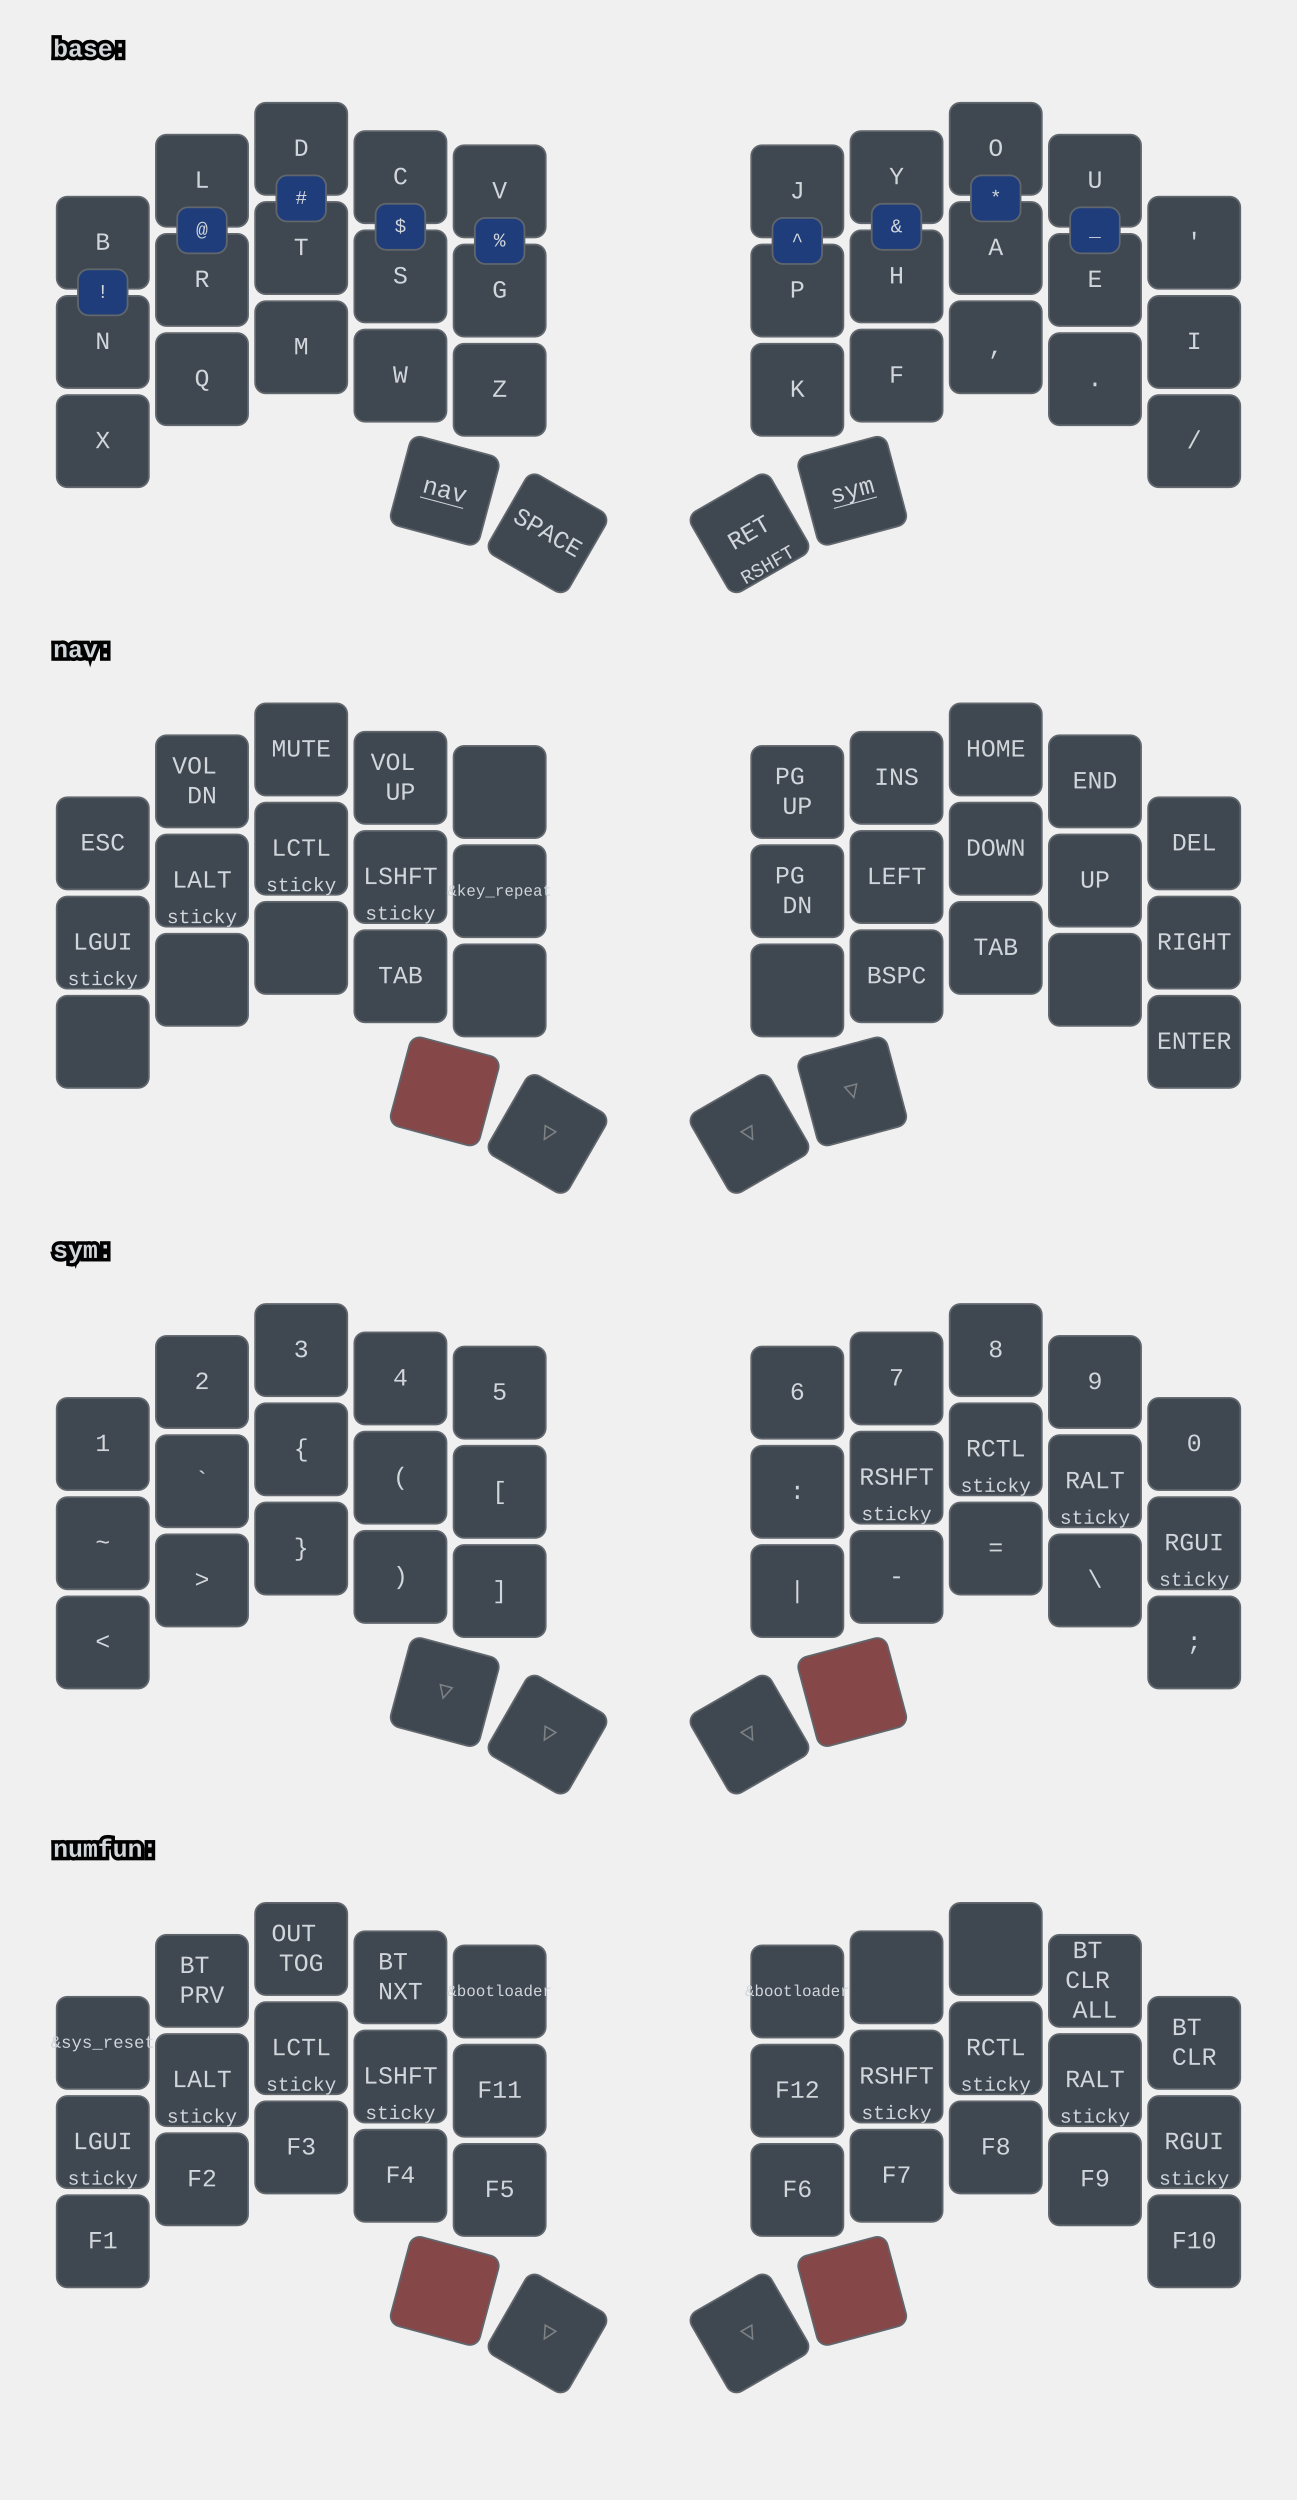
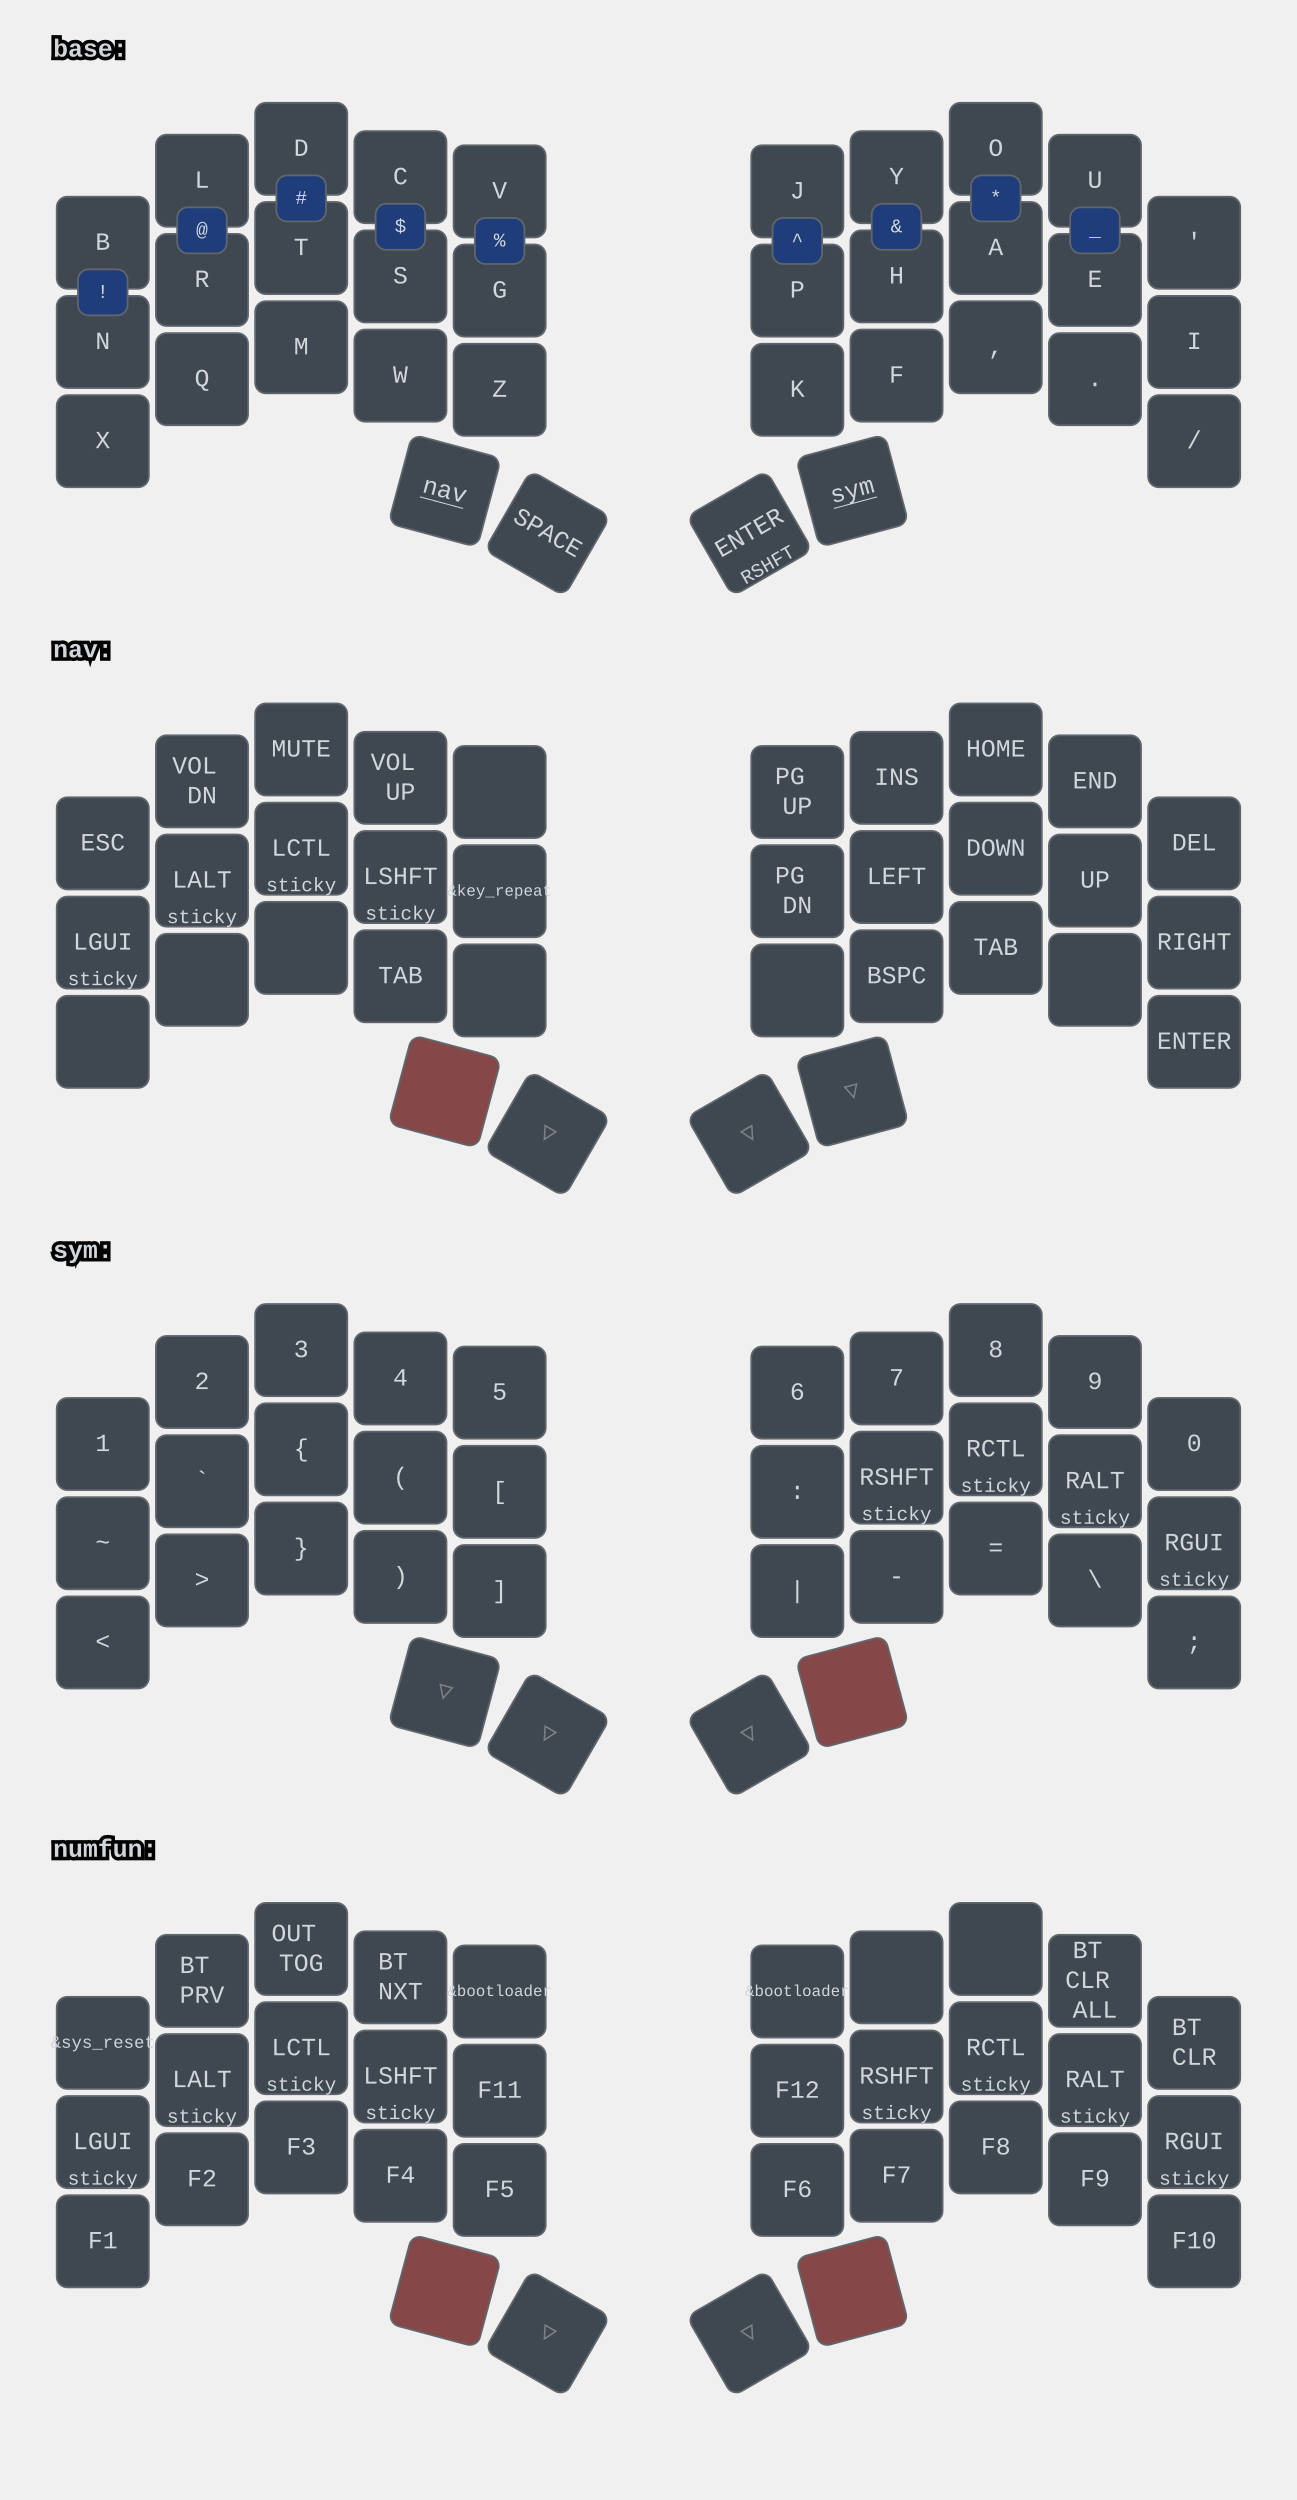
<svg xmlns="http://www.w3.org/2000/svg" width="732" height="1411" viewBox="0 0 732 1411" class="keymap">
  <style>/* inherit to force styles through use tags */
svg path {
    fill: inherit;
}

/* font and background color specifications */
svg.keymap {
    font-family: SFMono-Regular,Consolas,Liberation Mono,Menlo,monospace;
    font-size: 14px;
    font-kerning: normal;
    text-rendering: optimizeLegibility;
    fill: #24292e;
}

/* default key styling */
rect.key {
    fill: #f6f8fa;
}

rect.key, rect.combo {
    stroke: #c9cccf;
    stroke-width: 1;
}

/* default key side styling, only used is draw_key_sides is set */
rect.side {
    filter: brightness(90%);
}

/* color accent for combo boxes */
rect.combo, rect.combo-separate {
    fill: #cdf;
}

/* color accent for held keys */
rect.held, rect.combo.held {
    fill: #fdd;
}

/* color accent for ghost (optional) keys */
rect.ghost, rect.combo.ghost {
    stroke-dasharray: 4, 4;
    stroke-width: 2;
}

text {
    text-anchor: middle;
    dominant-baseline: middle;
}

/* styling for layer labels */
text.label {
    font-weight: bold;
    text-anchor: start;
    stroke: white;
    stroke-width: 4;
    paint-order: stroke;
}

/* styling for optional footer */
text.footer {
    text-anchor: end;
    dominant-baseline: auto;
    stroke: white;
    stroke-width: 4;
    paint-order: stroke;
}

/* styling for combo tap, and key non-tap label text */
text.combo, text.hold, text.shifted, text.left, text.right, text.tl, text.tr, text.bl, text.br {
    font-size: 11px;
}

text.hold, text.bl, text.br {
    text-anchor: middle;
    dominant-baseline: auto;
}

text.shifted, text.tl, text.tr {
    text-anchor: middle;
    dominant-baseline: hanging;
}

text.left, text.tl, text.bl {
    text-anchor: start;
}

text.right, text.tr, text.br {
    text-anchor: end;
}

text.layer-activator {
    text-decoration: underline;
}

/* styling for hold/shifted label text in combo box */
text.combo.hold, text.combo.shifted, text.combo.left, text.combo.right {
    font-size: 8px;
}

/* lighter symbol for transparent keys */
text.trans {
    fill: #7b7e81;
}

/* styling for combo dendrons */
path.combo {
    stroke-width: 1;
    stroke: gray;
    fill: none;
}

/* Start Tabler Icons Cleanup */
/* cannot use height/width with glyphs */
.icon-tabler &gt; path {
    fill: inherit;
    stroke: inherit;
    stroke-width: 2;
}
/* hide tabler's default box */
.icon-tabler &gt; path[stroke="none"][fill="none"] {
    visibility: hidden;
}
/* End Tabler Icons Cleanup */

svg.keymap { fill: #d1d6db; }
rect.key { fill: #3f4750; }
rect.key, rect.combo { stroke: #60666c; }
rect.combo, rect.combo-separate { fill: #1f3d7a; }
rect.held, rect.combo.held { fill: #854747; }
text.label, text.footer { stroke: black; }
text.trans { fill: #7e8184; }
path.combo { stroke: #7f7f7f; }
</style>
  <g transform="translate(30, 0)" class="layer-base">
    <text x="0" y="28" class="label" id="base">base:</text>
    <g transform="translate(0, 56)">
      <g transform="translate(28, 81)" class="key keypos-0">
        <rect rx="6" ry="6" x="-26" y="-26" width="52" height="52" class="key" />
        <text x="0" y="0" class="key tap">B</text>
      </g>
      <g transform="translate(84, 46)" class="key keypos-1">
        <rect rx="6" ry="6" x="-26" y="-26" width="52" height="52" class="key" />
        <text x="0" y="0" class="key tap">L</text>
      </g>
      <g transform="translate(140, 28)" class="key keypos-2">
        <rect rx="6" ry="6" x="-26" y="-26" width="52" height="52" class="key" />
        <text x="0" y="0" class="key tap">D</text>
      </g>
      <g transform="translate(196, 44)" class="key keypos-3">
        <rect rx="6" ry="6" x="-26" y="-26" width="52" height="52" class="key" />
        <text x="0" y="0" class="key tap">C</text>
      </g>
      <g transform="translate(252, 52)" class="key keypos-4">
        <rect rx="6" ry="6" x="-26" y="-26" width="52" height="52" class="key" />
        <text x="0" y="0" class="key tap">V</text>
      </g>
      <g transform="translate(420, 52)" class="key keypos-5">
        <rect rx="6" ry="6" x="-26" y="-26" width="52" height="52" class="key" />
        <text x="0" y="0" class="key tap">J</text>
      </g>
      <g transform="translate(476, 44)" class="key keypos-6">
        <rect rx="6" ry="6" x="-26" y="-26" width="52" height="52" class="key" />
        <text x="0" y="0" class="key tap">Y</text>
      </g>
      <g transform="translate(532, 28)" class="key keypos-7">
        <rect rx="6" ry="6" x="-26" y="-26" width="52" height="52" class="key" />
        <text x="0" y="0" class="key tap">O</text>
      </g>
      <g transform="translate(588, 46)" class="key keypos-8">
        <rect rx="6" ry="6" x="-26" y="-26" width="52" height="52" class="key" />
        <text x="0" y="0" class="key tap">U</text>
      </g>
      <g transform="translate(644, 81)" class="key keypos-9">
        <rect rx="6" ry="6" x="-26" y="-26" width="52" height="52" class="key" />
        <text x="0" y="0" class="key tap">'</text>
      </g>
      <g transform="translate(28, 137)" class="key keypos-10">
        <rect rx="6" ry="6" x="-26" y="-26" width="52" height="52" class="key" />
        <text x="0" y="0" class="key tap">N</text>
      </g>
      <g transform="translate(84, 102)" class="key keypos-11">
        <rect rx="6" ry="6" x="-26" y="-26" width="52" height="52" class="key" />
        <text x="0" y="0" class="key tap">R</text>
      </g>
      <g transform="translate(140, 84)" class="key keypos-12">
        <rect rx="6" ry="6" x="-26" y="-26" width="52" height="52" class="key" />
        <text x="0" y="0" class="key tap">T</text>
      </g>
      <g transform="translate(196, 100)" class="key keypos-13">
        <rect rx="6" ry="6" x="-26" y="-26" width="52" height="52" class="key" />
        <text x="0" y="0" class="key tap">S</text>
      </g>
      <g transform="translate(252, 108)" class="key keypos-14">
        <rect rx="6" ry="6" x="-26" y="-26" width="52" height="52" class="key" />
        <text x="0" y="0" class="key tap">G</text>
      </g>
      <g transform="translate(420, 108)" class="key keypos-15">
        <rect rx="6" ry="6" x="-26" y="-26" width="52" height="52" class="key" />
        <text x="0" y="0" class="key tap">P</text>
      </g>
      <g transform="translate(476, 100)" class="key keypos-16">
        <rect rx="6" ry="6" x="-26" y="-26" width="52" height="52" class="key" />
        <text x="0" y="0" class="key tap">H</text>
      </g>
      <g transform="translate(532, 84)" class="key keypos-17">
        <rect rx="6" ry="6" x="-26" y="-26" width="52" height="52" class="key" />
        <text x="0" y="0" class="key tap">A</text>
      </g>
      <g transform="translate(588, 102)" class="key keypos-18">
        <rect rx="6" ry="6" x="-26" y="-26" width="52" height="52" class="key" />
        <text x="0" y="0" class="key tap">E</text>
      </g>
      <g transform="translate(644, 137)" class="key keypos-19">
        <rect rx="6" ry="6" x="-26" y="-26" width="52" height="52" class="key" />
        <text x="0" y="0" class="key tap">I</text>
      </g>
      <g transform="translate(28, 193)" class="key keypos-20">
        <rect rx="6" ry="6" x="-26" y="-26" width="52" height="52" class="key" />
        <text x="0" y="0" class="key tap">X</text>
      </g>
      <g transform="translate(84, 158)" class="key keypos-21">
        <rect rx="6" ry="6" x="-26" y="-26" width="52" height="52" class="key" />
        <text x="0" y="0" class="key tap">Q</text>
      </g>
      <g transform="translate(140, 140)" class="key keypos-22">
        <rect rx="6" ry="6" x="-26" y="-26" width="52" height="52" class="key" />
        <text x="0" y="0" class="key tap">M</text>
      </g>
      <g transform="translate(196, 156)" class="key keypos-23">
        <rect rx="6" ry="6" x="-26" y="-26" width="52" height="52" class="key" />
        <text x="0" y="0" class="key tap">W</text>
      </g>
      <g transform="translate(252, 164)" class="key keypos-24">
        <rect rx="6" ry="6" x="-26" y="-26" width="52" height="52" class="key" />
        <text x="0" y="0" class="key tap">Z</text>
      </g>
      <g transform="translate(420, 164)" class="key keypos-25">
        <rect rx="6" ry="6" x="-26" y="-26" width="52" height="52" class="key" />
        <text x="0" y="0" class="key tap">K</text>
      </g>
      <g transform="translate(476, 156)" class="key keypos-26">
        <rect rx="6" ry="6" x="-26" y="-26" width="52" height="52" class="key" />
        <text x="0" y="0" class="key tap">F</text>
      </g>
      <g transform="translate(532, 140)" class="key keypos-27">
        <rect rx="6" ry="6" x="-26" y="-26" width="52" height="52" class="key" />
        <text x="0" y="0" class="key tap">,</text>
      </g>
      <g transform="translate(588, 158)" class="key keypos-28">
        <rect rx="6" ry="6" x="-26" y="-26" width="52" height="52" class="key" />
        <text x="0" y="0" class="key tap">.</text>
      </g>
      <g transform="translate(644, 193)" class="key keypos-29">
        <rect rx="6" ry="6" x="-26" y="-26" width="52" height="52" class="key" />
        <text x="0" y="0" class="key tap">/</text>
      </g>
      <g transform="translate(221, 221) rotate(15.0)" class="key keypos-30">
        <rect rx="6" ry="6" x="-26" y="-26" width="52" height="52" class="key" />
        <a href="#nav">
          <text x="0" y="0" class="key tap layer-activator">nav</text>
        </a>
      </g>
      <g transform="translate(279, 245) rotate(30.0)" class="key keypos-31">
        <rect rx="6" ry="6" x="-26" y="-26" width="52" height="52" class="key" />
        <text x="0" y="0" class="key tap">SPACE</text>
      </g>
      <g transform="translate(393, 245) rotate(-30.0)" class="key keypos-32">
        <rect rx="6" ry="6" x="-26" y="-26" width="52" height="52" class="key" />
-         <text x="0" y="0" class="key tap">RET</text>
+         <text x="0" y="0" class="key tap">ENTER</text>
        <text x="0" y="24" class="key hold">RSHFT</text>
      </g>
      <g transform="translate(451, 221) rotate(-15.0)" class="key keypos-33">
        <rect rx="6" ry="6" x="-26" y="-26" width="52" height="52" class="key" />
        <a href="#sym">
          <text x="0" y="0" class="key tap layer-activator">sym</text>
        </a>
      </g>
      <g class="combo combopos-0">
        <rect rx="6" ry="6" x="14" y="96" width="28" height="26" class="combo" />
        <text x="28" y="109" class="combo tap">!</text>
      </g>
      <g class="combo combopos-1">
        <rect rx="6" ry="6" x="70" y="61" width="28" height="26" class="combo" />
        <text x="84" y="74" class="combo tap">@</text>
      </g>
      <g class="combo combopos-2">
        <rect rx="6" ry="6" x="126" y="43" width="28" height="26" class="combo" />
        <text x="140" y="56" class="combo tap">#</text>
      </g>
      <g class="combo combopos-3">
        <rect rx="6" ry="6" x="182" y="59" width="28" height="26" class="combo" />
        <text x="196" y="72" class="combo tap">$</text>
      </g>
      <g class="combo combopos-4">
        <rect rx="6" ry="6" x="238" y="67" width="28" height="26" class="combo" />
        <text x="252" y="80" class="combo tap">%</text>
      </g>
      <g class="combo combopos-5">
        <rect rx="6" ry="6" x="406" y="67" width="28" height="26" class="combo" />
        <text x="420" y="80" class="combo tap">^</text>
      </g>
      <g class="combo combopos-6">
        <rect rx="6" ry="6" x="462" y="59" width="28" height="26" class="combo" />
        <text x="476" y="72" class="combo tap">&amp;</text>
      </g>
      <g class="combo combopos-7">
        <rect rx="6" ry="6" x="518" y="43" width="28" height="26" class="combo" />
        <text x="532" y="56" class="combo tap">*</text>
      </g>
      <g class="combo combopos-8">
        <rect rx="6" ry="6" x="574" y="61" width="28" height="26" class="combo" />
        <text x="588" y="74" class="combo tap">_</text>
      </g>
    </g>
  </g>
  <g transform="translate(30, 339)" class="layer-nav">
    <text x="0" y="28" class="label" id="nav">nav:</text>
    <g transform="translate(0, 56)">
      <g transform="translate(28, 81)" class="key keypos-0">
        <rect rx="6" ry="6" x="-26" y="-26" width="52" height="52" class="key" />
        <text x="0" y="0" class="key tap">ESC</text>
      </g>
      <g transform="translate(84, 46)" class="key keypos-1">
        <rect rx="6" ry="6" x="-26" y="-26" width="52" height="52" class="key" />
        <text x="0" y="0" class="key tap">
          <tspan x="0" dy="-0.6em">VOL</tspan>
          <tspan x="0" dy="1.2em">DN</tspan>
        </text>
      </g>
      <g transform="translate(140, 28)" class="key keypos-2">
        <rect rx="6" ry="6" x="-26" y="-26" width="52" height="52" class="key" />
        <text x="0" y="0" class="key tap">MUTE</text>
      </g>
      <g transform="translate(196, 44)" class="key keypos-3">
        <rect rx="6" ry="6" x="-26" y="-26" width="52" height="52" class="key" />
        <text x="0" y="0" class="key tap">
          <tspan x="0" dy="-0.6em">VOL</tspan>
          <tspan x="0" dy="1.2em">UP</tspan>
        </text>
      </g>
      <g transform="translate(252, 52)" class="key keypos-4">
        <rect rx="6" ry="6" x="-26" y="-26" width="52" height="52" class="key" />
      </g>
      <g transform="translate(420, 52)" class="key keypos-5">
        <rect rx="6" ry="6" x="-26" y="-26" width="52" height="52" class="key" />
        <text x="0" y="0" class="key tap">
          <tspan x="0" dy="-0.6em">PG</tspan>
          <tspan x="0" dy="1.2em">UP</tspan>
        </text>
      </g>
      <g transform="translate(476, 44)" class="key keypos-6">
        <rect rx="6" ry="6" x="-26" y="-26" width="52" height="52" class="key" />
        <text x="0" y="0" class="key tap">INS</text>
      </g>
      <g transform="translate(532, 28)" class="key keypos-7">
        <rect rx="6" ry="6" x="-26" y="-26" width="52" height="52" class="key" />
        <text x="0" y="0" class="key tap">HOME</text>
      </g>
      <g transform="translate(588, 46)" class="key keypos-8">
        <rect rx="6" ry="6" x="-26" y="-26" width="52" height="52" class="key" />
        <text x="0" y="0" class="key tap">END</text>
      </g>
      <g transform="translate(644, 81)" class="key keypos-9">
        <rect rx="6" ry="6" x="-26" y="-26" width="52" height="52" class="key" />
        <text x="0" y="0" class="key tap">DEL</text>
      </g>
      <g transform="translate(28, 137)" class="key keypos-10">
        <rect rx="6" ry="6" x="-26" y="-26" width="52" height="52" class="key" />
        <text x="0" y="0" class="key tap">LGUI</text>
        <text x="0" y="24" class="key hold">sticky</text>
      </g>
      <g transform="translate(84, 102)" class="key keypos-11">
        <rect rx="6" ry="6" x="-26" y="-26" width="52" height="52" class="key" />
        <text x="0" y="0" class="key tap">LALT</text>
        <text x="0" y="24" class="key hold">sticky</text>
      </g>
      <g transform="translate(140, 84)" class="key keypos-12">
        <rect rx="6" ry="6" x="-26" y="-26" width="52" height="52" class="key" />
        <text x="0" y="0" class="key tap">LCTL</text>
        <text x="0" y="24" class="key hold">sticky</text>
      </g>
      <g transform="translate(196, 100)" class="key keypos-13">
        <rect rx="6" ry="6" x="-26" y="-26" width="52" height="52" class="key" />
        <text x="0" y="0" class="key tap">LSHFT</text>
        <text x="0" y="24" class="key hold">sticky</text>
      </g>
      <g transform="translate(252, 108)" class="key keypos-14">
        <rect rx="6" ry="6" x="-26" y="-26" width="52" height="52" class="key" />
        <text x="0" y="0" class="key tap">
          <tspan style="font-size: 64%">&amp;key_repeat</tspan>
        </text>
      </g>
      <g transform="translate(420, 108)" class="key keypos-15">
        <rect rx="6" ry="6" x="-26" y="-26" width="52" height="52" class="key" />
        <text x="0" y="0" class="key tap">
          <tspan x="0" dy="-0.6em">PG</tspan>
          <tspan x="0" dy="1.2em">DN</tspan>
        </text>
      </g>
      <g transform="translate(476, 100)" class="key keypos-16">
        <rect rx="6" ry="6" x="-26" y="-26" width="52" height="52" class="key" />
        <text x="0" y="0" class="key tap">LEFT</text>
      </g>
      <g transform="translate(532, 84)" class="key keypos-17">
        <rect rx="6" ry="6" x="-26" y="-26" width="52" height="52" class="key" />
        <text x="0" y="0" class="key tap">DOWN</text>
      </g>
      <g transform="translate(588, 102)" class="key keypos-18">
        <rect rx="6" ry="6" x="-26" y="-26" width="52" height="52" class="key" />
        <text x="0" y="0" class="key tap">UP</text>
      </g>
      <g transform="translate(644, 137)" class="key keypos-19">
        <rect rx="6" ry="6" x="-26" y="-26" width="52" height="52" class="key" />
        <text x="0" y="0" class="key tap">RIGHT</text>
      </g>
      <g transform="translate(28, 193)" class="key keypos-20">
        <rect rx="6" ry="6" x="-26" y="-26" width="52" height="52" class="key" />
      </g>
      <g transform="translate(84, 158)" class="key keypos-21">
        <rect rx="6" ry="6" x="-26" y="-26" width="52" height="52" class="key" />
      </g>
      <g transform="translate(140, 140)" class="key keypos-22">
        <rect rx="6" ry="6" x="-26" y="-26" width="52" height="52" class="key" />
      </g>
      <g transform="translate(196, 156)" class="key keypos-23">
        <rect rx="6" ry="6" x="-26" y="-26" width="52" height="52" class="key" />
        <text x="0" y="0" class="key tap">TAB</text>
      </g>
      <g transform="translate(252, 164)" class="key keypos-24">
        <rect rx="6" ry="6" x="-26" y="-26" width="52" height="52" class="key" />
      </g>
      <g transform="translate(420, 164)" class="key keypos-25">
        <rect rx="6" ry="6" x="-26" y="-26" width="52" height="52" class="key" />
      </g>
      <g transform="translate(476, 156)" class="key keypos-26">
        <rect rx="6" ry="6" x="-26" y="-26" width="52" height="52" class="key" />
        <text x="0" y="0" class="key tap">BSPC</text>
      </g>
      <g transform="translate(532, 140)" class="key keypos-27">
        <rect rx="6" ry="6" x="-26" y="-26" width="52" height="52" class="key" />
        <text x="0" y="0" class="key tap">TAB</text>
      </g>
      <g transform="translate(588, 158)" class="key keypos-28">
        <rect rx="6" ry="6" x="-26" y="-26" width="52" height="52" class="key" />
      </g>
      <g transform="translate(644, 193)" class="key keypos-29">
        <rect rx="6" ry="6" x="-26" y="-26" width="52" height="52" class="key" />
        <text x="0" y="0" class="key tap">ENTER</text>
      </g>
      <g transform="translate(221, 221) rotate(15.0)" class="key held keypos-30">
        <rect rx="6" ry="6" x="-26" y="-26" width="52" height="52" class="key held" />
      </g>
      <g transform="translate(279, 245) rotate(30.0)" class="key trans keypos-31">
        <rect rx="6" ry="6" x="-26" y="-26" width="52" height="52" class="key trans" />
        <text x="0" y="0" class="key trans tap">▽</text>
      </g>
      <g transform="translate(393, 245) rotate(-30.0)" class="key trans keypos-32">
        <rect rx="6" ry="6" x="-26" y="-26" width="52" height="52" class="key trans" />
        <text x="0" y="0" class="key trans tap">▽</text>
      </g>
      <g transform="translate(451, 221) rotate(-15.0)" class="key trans keypos-33">
        <rect rx="6" ry="6" x="-26" y="-26" width="52" height="52" class="key trans" />
        <text x="0" y="0" class="key trans tap">▽</text>
      </g>
    </g>
  </g>
  <g transform="translate(30, 678)" class="layer-sym">
    <text x="0" y="28" class="label" id="sym">sym:</text>
    <g transform="translate(0, 56)">
      <g transform="translate(28, 81)" class="key keypos-0">
        <rect rx="6" ry="6" x="-26" y="-26" width="52" height="52" class="key" />
        <text x="0" y="0" class="key tap">1</text>
      </g>
      <g transform="translate(84, 46)" class="key keypos-1">
        <rect rx="6" ry="6" x="-26" y="-26" width="52" height="52" class="key" />
        <text x="0" y="0" class="key tap">2</text>
      </g>
      <g transform="translate(140, 28)" class="key keypos-2">
        <rect rx="6" ry="6" x="-26" y="-26" width="52" height="52" class="key" />
        <text x="0" y="0" class="key tap">3</text>
      </g>
      <g transform="translate(196, 44)" class="key keypos-3">
        <rect rx="6" ry="6" x="-26" y="-26" width="52" height="52" class="key" />
        <text x="0" y="0" class="key tap">4</text>
      </g>
      <g transform="translate(252, 52)" class="key keypos-4">
        <rect rx="6" ry="6" x="-26" y="-26" width="52" height="52" class="key" />
        <text x="0" y="0" class="key tap">5</text>
      </g>
      <g transform="translate(420, 52)" class="key keypos-5">
        <rect rx="6" ry="6" x="-26" y="-26" width="52" height="52" class="key" />
        <text x="0" y="0" class="key tap">6</text>
      </g>
      <g transform="translate(476, 44)" class="key keypos-6">
        <rect rx="6" ry="6" x="-26" y="-26" width="52" height="52" class="key" />
        <text x="0" y="0" class="key tap">7</text>
      </g>
      <g transform="translate(532, 28)" class="key keypos-7">
        <rect rx="6" ry="6" x="-26" y="-26" width="52" height="52" class="key" />
        <text x="0" y="0" class="key tap">8</text>
      </g>
      <g transform="translate(588, 46)" class="key keypos-8">
        <rect rx="6" ry="6" x="-26" y="-26" width="52" height="52" class="key" />
        <text x="0" y="0" class="key tap">9</text>
      </g>
      <g transform="translate(644, 81)" class="key keypos-9">
        <rect rx="6" ry="6" x="-26" y="-26" width="52" height="52" class="key" />
        <text x="0" y="0" class="key tap">0</text>
      </g>
      <g transform="translate(28, 137)" class="key keypos-10">
        <rect rx="6" ry="6" x="-26" y="-26" width="52" height="52" class="key" />
        <text x="0" y="0" class="key tap">~</text>
      </g>
      <g transform="translate(84, 102)" class="key keypos-11">
        <rect rx="6" ry="6" x="-26" y="-26" width="52" height="52" class="key" />
        <text x="0" y="0" class="key tap">`</text>
      </g>
      <g transform="translate(140, 84)" class="key keypos-12">
        <rect rx="6" ry="6" x="-26" y="-26" width="52" height="52" class="key" />
        <text x="0" y="0" class="key tap">{</text>
      </g>
      <g transform="translate(196, 100)" class="key keypos-13">
        <rect rx="6" ry="6" x="-26" y="-26" width="52" height="52" class="key" />
        <text x="0" y="0" class="key tap">(</text>
      </g>
      <g transform="translate(252, 108)" class="key keypos-14">
        <rect rx="6" ry="6" x="-26" y="-26" width="52" height="52" class="key" />
        <text x="0" y="0" class="key tap">[</text>
      </g>
      <g transform="translate(420, 108)" class="key keypos-15">
        <rect rx="6" ry="6" x="-26" y="-26" width="52" height="52" class="key" />
        <text x="0" y="0" class="key tap">:</text>
      </g>
      <g transform="translate(476, 100)" class="key keypos-16">
        <rect rx="6" ry="6" x="-26" y="-26" width="52" height="52" class="key" />
        <text x="0" y="0" class="key tap">RSHFT</text>
        <text x="0" y="24" class="key hold">sticky</text>
      </g>
      <g transform="translate(532, 84)" class="key keypos-17">
        <rect rx="6" ry="6" x="-26" y="-26" width="52" height="52" class="key" />
        <text x="0" y="0" class="key tap">RCTL</text>
        <text x="0" y="24" class="key hold">sticky</text>
      </g>
      <g transform="translate(588, 102)" class="key keypos-18">
        <rect rx="6" ry="6" x="-26" y="-26" width="52" height="52" class="key" />
        <text x="0" y="0" class="key tap">RALT</text>
        <text x="0" y="24" class="key hold">sticky</text>
      </g>
      <g transform="translate(644, 137)" class="key keypos-19">
        <rect rx="6" ry="6" x="-26" y="-26" width="52" height="52" class="key" />
        <text x="0" y="0" class="key tap">RGUI</text>
        <text x="0" y="24" class="key hold">sticky</text>
      </g>
      <g transform="translate(28, 193)" class="key keypos-20">
        <rect rx="6" ry="6" x="-26" y="-26" width="52" height="52" class="key" />
        <text x="0" y="0" class="key tap">&lt;</text>
      </g>
      <g transform="translate(84, 158)" class="key keypos-21">
        <rect rx="6" ry="6" x="-26" y="-26" width="52" height="52" class="key" />
        <text x="0" y="0" class="key tap">&gt;</text>
      </g>
      <g transform="translate(140, 140)" class="key keypos-22">
        <rect rx="6" ry="6" x="-26" y="-26" width="52" height="52" class="key" />
        <text x="0" y="0" class="key tap">}</text>
      </g>
      <g transform="translate(196, 156)" class="key keypos-23">
        <rect rx="6" ry="6" x="-26" y="-26" width="52" height="52" class="key" />
        <text x="0" y="0" class="key tap">)</text>
      </g>
      <g transform="translate(252, 164)" class="key keypos-24">
        <rect rx="6" ry="6" x="-26" y="-26" width="52" height="52" class="key" />
        <text x="0" y="0" class="key tap">]</text>
      </g>
      <g transform="translate(420, 164)" class="key keypos-25">
        <rect rx="6" ry="6" x="-26" y="-26" width="52" height="52" class="key" />
        <text x="0" y="0" class="key tap">|</text>
      </g>
      <g transform="translate(476, 156)" class="key keypos-26">
        <rect rx="6" ry="6" x="-26" y="-26" width="52" height="52" class="key" />
        <text x="0" y="0" class="key tap">-</text>
      </g>
      <g transform="translate(532, 140)" class="key keypos-27">
        <rect rx="6" ry="6" x="-26" y="-26" width="52" height="52" class="key" />
        <text x="0" y="0" class="key tap">=</text>
      </g>
      <g transform="translate(588, 158)" class="key keypos-28">
        <rect rx="6" ry="6" x="-26" y="-26" width="52" height="52" class="key" />
        <text x="0" y="0" class="key tap">\</text>
      </g>
      <g transform="translate(644, 193)" class="key keypos-29">
        <rect rx="6" ry="6" x="-26" y="-26" width="52" height="52" class="key" />
        <text x="0" y="0" class="key tap">;</text>
      </g>
      <g transform="translate(221, 221) rotate(15.0)" class="key trans keypos-30">
        <rect rx="6" ry="6" x="-26" y="-26" width="52" height="52" class="key trans" />
        <text x="0" y="0" class="key trans tap">▽</text>
      </g>
      <g transform="translate(279, 245) rotate(30.0)" class="key trans keypos-31">
        <rect rx="6" ry="6" x="-26" y="-26" width="52" height="52" class="key trans" />
        <text x="0" y="0" class="key trans tap">▽</text>
      </g>
      <g transform="translate(393, 245) rotate(-30.0)" class="key trans keypos-32">
        <rect rx="6" ry="6" x="-26" y="-26" width="52" height="52" class="key trans" />
        <text x="0" y="0" class="key trans tap">▽</text>
      </g>
      <g transform="translate(451, 221) rotate(-15.0)" class="key held keypos-33">
        <rect rx="6" ry="6" x="-26" y="-26" width="52" height="52" class="key held" />
      </g>
    </g>
  </g>
  <g transform="translate(30, 1016)" class="layer-numfun">
    <text x="0" y="28" class="label" id="numfun">numfun:</text>
    <g transform="translate(0, 56)">
      <g transform="translate(28, 81)" class="key keypos-0">
        <rect rx="6" ry="6" x="-26" y="-26" width="52" height="52" class="key" />
        <text x="0" y="0" class="key tap">
          <tspan style="font-size: 70%">&amp;sys_reset</tspan>
        </text>
      </g>
      <g transform="translate(84, 46)" class="key keypos-1">
        <rect rx="6" ry="6" x="-26" y="-26" width="52" height="52" class="key" />
        <text x="0" y="0" class="key tap">
          <tspan x="0" dy="-0.6em">BT</tspan>
          <tspan x="0" dy="1.2em">PRV</tspan>
        </text>
      </g>
      <g transform="translate(140, 28)" class="key keypos-2">
        <rect rx="6" ry="6" x="-26" y="-26" width="52" height="52" class="key" />
        <text x="0" y="0" class="key tap">
          <tspan x="0" dy="-0.6em">OUT</tspan>
          <tspan x="0" dy="1.2em">TOG</tspan>
        </text>
      </g>
      <g transform="translate(196, 44)" class="key keypos-3">
        <rect rx="6" ry="6" x="-26" y="-26" width="52" height="52" class="key" />
        <text x="0" y="0" class="key tap">
          <tspan x="0" dy="-0.6em">BT</tspan>
          <tspan x="0" dy="1.2em">NXT</tspan>
        </text>
      </g>
      <g transform="translate(252, 52)" class="key keypos-4">
        <rect rx="6" ry="6" x="-26" y="-26" width="52" height="52" class="key" />
        <text x="0" y="0" class="key tap">
          <tspan style="font-size: 64%">&amp;bootloader</tspan>
        </text>
      </g>
      <g transform="translate(420, 52)" class="key keypos-5">
        <rect rx="6" ry="6" x="-26" y="-26" width="52" height="52" class="key" />
        <text x="0" y="0" class="key tap">
          <tspan style="font-size: 64%">&amp;bootloader</tspan>
        </text>
      </g>
      <g transform="translate(476, 44)" class="key keypos-6">
        <rect rx="6" ry="6" x="-26" y="-26" width="52" height="52" class="key" />
      </g>
      <g transform="translate(532, 28)" class="key keypos-7">
        <rect rx="6" ry="6" x="-26" y="-26" width="52" height="52" class="key" />
      </g>
      <g transform="translate(588, 46)" class="key keypos-8">
        <rect rx="6" ry="6" x="-26" y="-26" width="52" height="52" class="key" />
        <text x="0" y="0" class="key tap">
          <tspan x="0" dy="-1.2em">BT</tspan>
          <tspan x="0" dy="1.2em">CLR</tspan>
          <tspan x="0" dy="1.2em">ALL</tspan>
        </text>
      </g>
      <g transform="translate(644, 81)" class="key keypos-9">
        <rect rx="6" ry="6" x="-26" y="-26" width="52" height="52" class="key" />
        <text x="0" y="0" class="key tap">
          <tspan x="0" dy="-0.6em">BT</tspan>
          <tspan x="0" dy="1.2em">CLR</tspan>
        </text>
      </g>
      <g transform="translate(28, 137)" class="key keypos-10">
        <rect rx="6" ry="6" x="-26" y="-26" width="52" height="52" class="key" />
        <text x="0" y="0" class="key tap">LGUI</text>
        <text x="0" y="24" class="key hold">sticky</text>
      </g>
      <g transform="translate(84, 102)" class="key keypos-11">
        <rect rx="6" ry="6" x="-26" y="-26" width="52" height="52" class="key" />
        <text x="0" y="0" class="key tap">LALT</text>
        <text x="0" y="24" class="key hold">sticky</text>
      </g>
      <g transform="translate(140, 84)" class="key keypos-12">
        <rect rx="6" ry="6" x="-26" y="-26" width="52" height="52" class="key" />
        <text x="0" y="0" class="key tap">LCTL</text>
        <text x="0" y="24" class="key hold">sticky</text>
      </g>
      <g transform="translate(196, 100)" class="key keypos-13">
        <rect rx="6" ry="6" x="-26" y="-26" width="52" height="52" class="key" />
        <text x="0" y="0" class="key tap">LSHFT</text>
        <text x="0" y="24" class="key hold">sticky</text>
      </g>
      <g transform="translate(252, 108)" class="key keypos-14">
        <rect rx="6" ry="6" x="-26" y="-26" width="52" height="52" class="key" />
        <text x="0" y="0" class="key tap">F11</text>
      </g>
      <g transform="translate(420, 108)" class="key keypos-15">
        <rect rx="6" ry="6" x="-26" y="-26" width="52" height="52" class="key" />
        <text x="0" y="0" class="key tap">F12</text>
      </g>
      <g transform="translate(476, 100)" class="key keypos-16">
        <rect rx="6" ry="6" x="-26" y="-26" width="52" height="52" class="key" />
        <text x="0" y="0" class="key tap">RSHFT</text>
        <text x="0" y="24" class="key hold">sticky</text>
      </g>
      <g transform="translate(532, 84)" class="key keypos-17">
        <rect rx="6" ry="6" x="-26" y="-26" width="52" height="52" class="key" />
        <text x="0" y="0" class="key tap">RCTL</text>
        <text x="0" y="24" class="key hold">sticky</text>
      </g>
      <g transform="translate(588, 102)" class="key keypos-18">
        <rect rx="6" ry="6" x="-26" y="-26" width="52" height="52" class="key" />
        <text x="0" y="0" class="key tap">RALT</text>
        <text x="0" y="24" class="key hold">sticky</text>
      </g>
      <g transform="translate(644, 137)" class="key keypos-19">
        <rect rx="6" ry="6" x="-26" y="-26" width="52" height="52" class="key" />
        <text x="0" y="0" class="key tap">RGUI</text>
        <text x="0" y="24" class="key hold">sticky</text>
      </g>
      <g transform="translate(28, 193)" class="key keypos-20">
        <rect rx="6" ry="6" x="-26" y="-26" width="52" height="52" class="key" />
        <text x="0" y="0" class="key tap">F1</text>
      </g>
      <g transform="translate(84, 158)" class="key keypos-21">
        <rect rx="6" ry="6" x="-26" y="-26" width="52" height="52" class="key" />
        <text x="0" y="0" class="key tap">F2</text>
      </g>
      <g transform="translate(140, 140)" class="key keypos-22">
        <rect rx="6" ry="6" x="-26" y="-26" width="52" height="52" class="key" />
        <text x="0" y="0" class="key tap">F3</text>
      </g>
      <g transform="translate(196, 156)" class="key keypos-23">
        <rect rx="6" ry="6" x="-26" y="-26" width="52" height="52" class="key" />
        <text x="0" y="0" class="key tap">F4</text>
      </g>
      <g transform="translate(252, 164)" class="key keypos-24">
        <rect rx="6" ry="6" x="-26" y="-26" width="52" height="52" class="key" />
        <text x="0" y="0" class="key tap">F5</text>
      </g>
      <g transform="translate(420, 164)" class="key keypos-25">
        <rect rx="6" ry="6" x="-26" y="-26" width="52" height="52" class="key" />
        <text x="0" y="0" class="key tap">F6</text>
      </g>
      <g transform="translate(476, 156)" class="key keypos-26">
        <rect rx="6" ry="6" x="-26" y="-26" width="52" height="52" class="key" />
        <text x="0" y="0" class="key tap">F7</text>
      </g>
      <g transform="translate(532, 140)" class="key keypos-27">
        <rect rx="6" ry="6" x="-26" y="-26" width="52" height="52" class="key" />
        <text x="0" y="0" class="key tap">F8</text>
      </g>
      <g transform="translate(588, 158)" class="key keypos-28">
        <rect rx="6" ry="6" x="-26" y="-26" width="52" height="52" class="key" />
        <text x="0" y="0" class="key tap">F9</text>
      </g>
      <g transform="translate(644, 193)" class="key keypos-29">
        <rect rx="6" ry="6" x="-26" y="-26" width="52" height="52" class="key" />
        <text x="0" y="0" class="key tap">F10</text>
      </g>
      <g transform="translate(221, 221) rotate(15.0)" class="key held keypos-30">
        <rect rx="6" ry="6" x="-26" y="-26" width="52" height="52" class="key held" />
      </g>
      <g transform="translate(279, 245) rotate(30.0)" class="key trans keypos-31">
        <rect rx="6" ry="6" x="-26" y="-26" width="52" height="52" class="key trans" />
        <text x="0" y="0" class="key trans tap">▽</text>
      </g>
      <g transform="translate(393, 245) rotate(-30.0)" class="key trans keypos-32">
        <rect rx="6" ry="6" x="-26" y="-26" width="52" height="52" class="key trans" />
        <text x="0" y="0" class="key trans tap">▽</text>
      </g>
      <g transform="translate(451, 221) rotate(-15.0)" class="key held keypos-33">
        <rect rx="6" ry="6" x="-26" y="-26" width="52" height="52" class="key held" />
      </g>
    </g>
  </g>
</svg>
